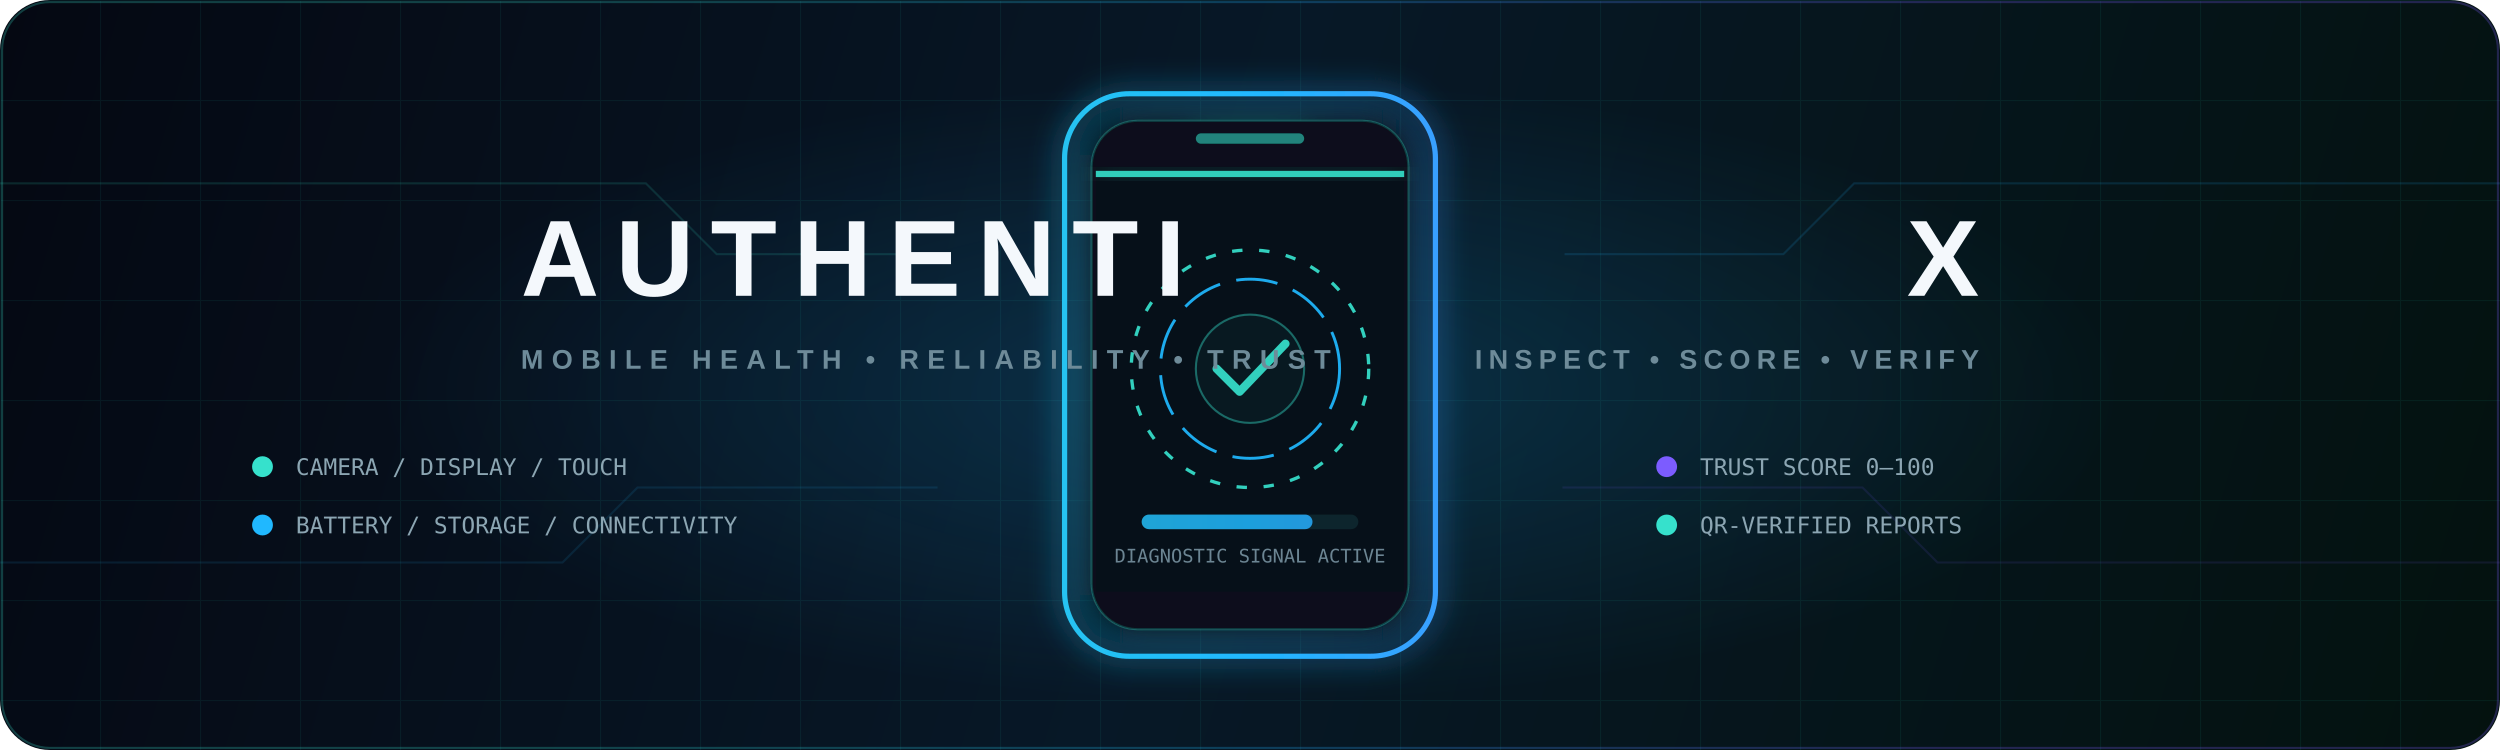
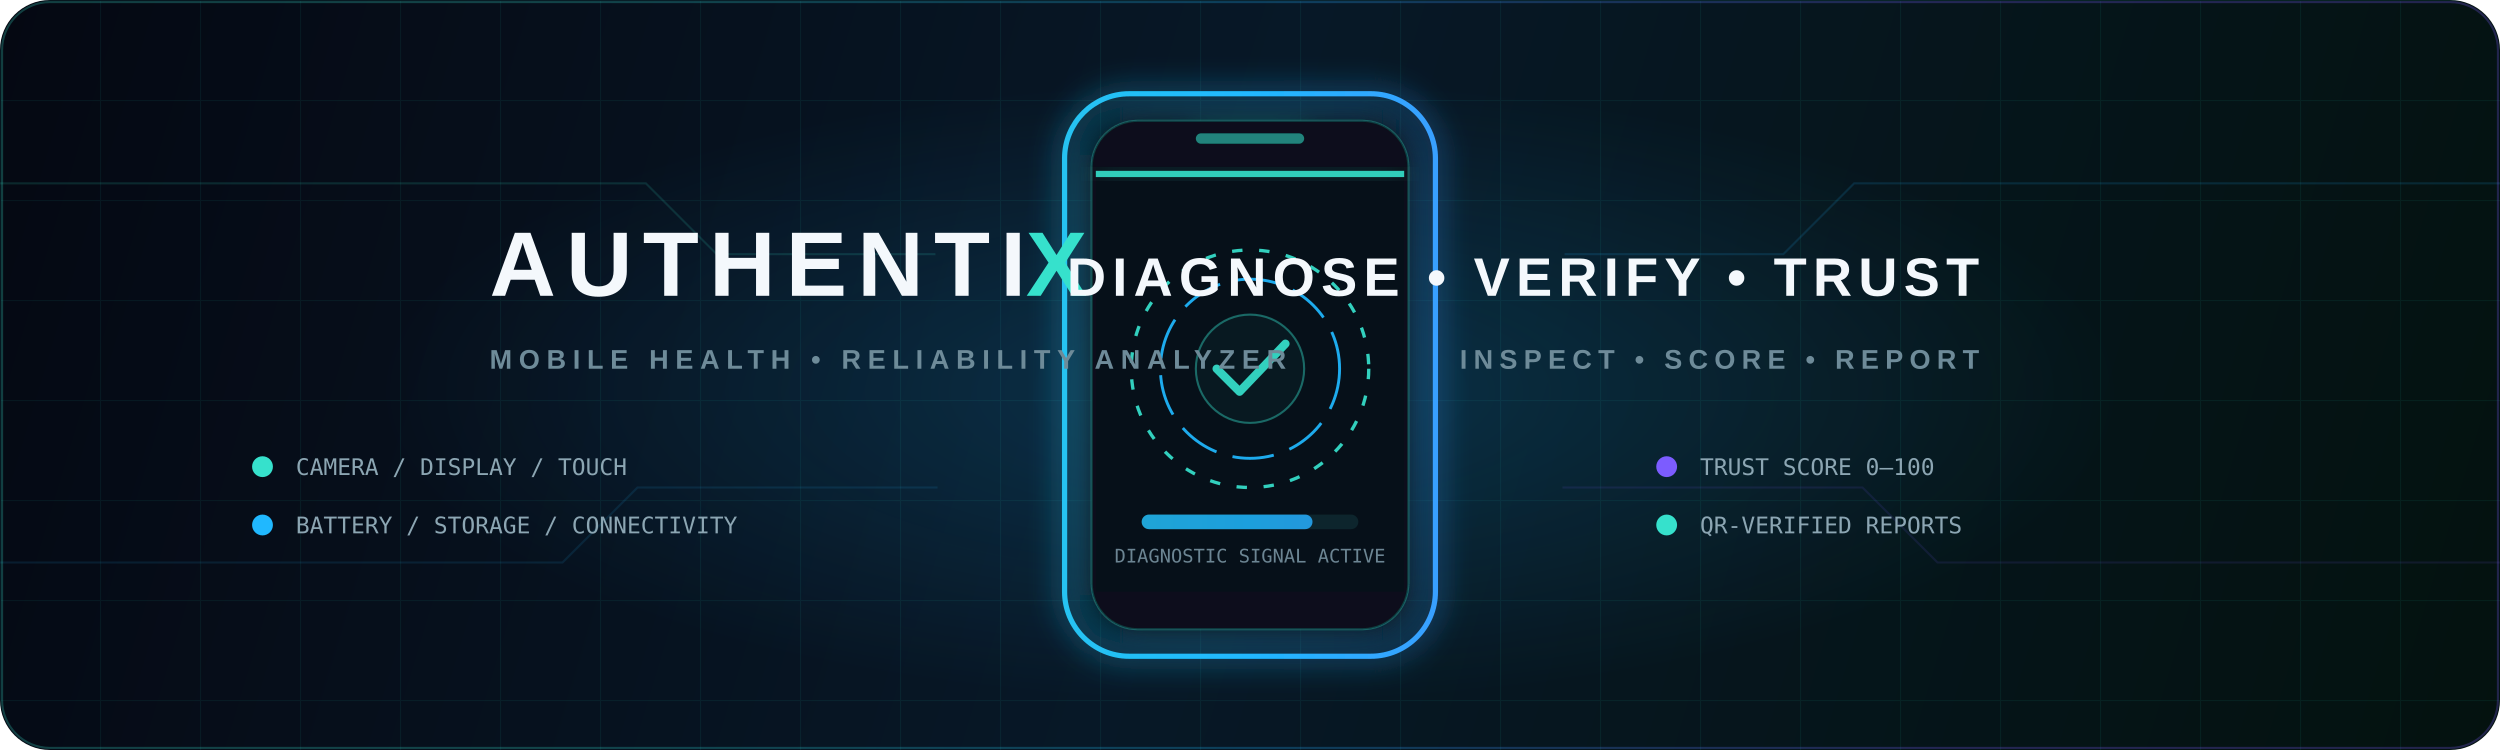
<svg xmlns="http://www.w3.org/2000/svg" width="1200" height="360" viewBox="0 0 1200 360" fill="none">
  <defs>
    <linearGradient id="bg" x1="0" y1="0" x2="1200" y2="360" gradientUnits="userSpaceOnUse">
      <stop stop-color="#050812" />
      <stop offset="0.48" stop-color="#071827" />
      <stop offset="1" stop-color="#04120F" />
    </linearGradient>
    <linearGradient id="neon" x1="265" y1="0" x2="935" y2="0" gradientUnits="userSpaceOnUse">
      <stop stop-color="#36E1CC" />
      <stop offset="0.5" stop-color="#20B8FF" />
      <stop offset="1" stop-color="#7C5CFF" />
    </linearGradient>
    <radialGradient id="orb" cx="0" cy="0" r="1" gradientTransform="translate(600 188) rotate(90) scale(150 420)" gradientUnits="userSpaceOnUse">
      <stop stop-color="#20B8FF" stop-opacity="0.17" />
      <stop offset="1" stop-color="#20B8FF" stop-opacity="0" />
    </radialGradient>
    <filter id="glow" x="-60%" y="-60%" width="220%" height="220%">
      <feGaussianBlur stdDeviation="7" result="blur" />
      <feMerge>
        <feMergeNode in="blur" />
        <feMergeNode in="SourceGraphic" />
      </feMerge>
    </filter>
    <pattern id="grid" width="48" height="48" patternUnits="userSpaceOnUse">
      <path d="M 48 0 L 0 0 0 48" fill="none" stroke="#25D8C2" stroke-opacity="0.07" stroke-width="1" />
    </pattern>
    <clipPath id="phoneClip">
      <rect x="519" y="53" width="162" height="254" rx="26" />
    </clipPath>
  </defs>
  <rect width="1200" height="360" rx="24" fill="url(#bg)" />
  <rect width="1200" height="360" rx="24" fill="url(#grid)" />
  <ellipse cx="600" cy="188" rx="420" ry="150" fill="url(#orb)" />
  <g opacity="0.7">
    <path d="M0 88H310L344 122H449" stroke="#36E1CC" stroke-opacity="0.2" />
    <path d="M1200 88H890L856 122H751" stroke="#20B8FF" stroke-opacity="0.2" />
    <path d="M0 270H270L306 234H450" stroke="#20B8FF" stroke-opacity="0.16" />
    <path d="M1200 270H930L894 234H750" stroke="#7C5CFF" stroke-opacity="0.16" />
  </g>
  <g filter="url(#glow)">
    <rect x="511" y="45" width="178" height="270" rx="31" stroke="url(#neon)" stroke-width="2.5" />
    <rect x="524" y="58" width="152" height="244" rx="22" fill="#07101A" stroke="#36E1CC" stroke-opacity="0.22" />
    <rect x="574" y="64" width="52" height="5" rx="2.5" fill="#36E1CC" fill-opacity="0.55" />
  </g>
  <g clip-path="url(#phoneClip)">
    <rect x="526" y="80" width="148" height="204" fill="#061019" />
    <g opacity="0.92">
      <circle cx="600" cy="177" r="57" stroke="#36E1CC" stroke-width="1.6" stroke-dasharray="5 8">
        <animateTransform attributeName="transform" type="rotate" from="0 600 177" to="360 600 177" dur="10s" repeatCount="indefinite" />
      </circle>
      <circle cx="600" cy="177" r="43" stroke="#20B8FF" stroke-width="1.4" stroke-dasharray="20 8">
        <animateTransform attributeName="transform" type="rotate" from="360 600 177" to="0 600 177" dur="7s" repeatCount="indefinite" />
      </circle>
      <circle cx="600" cy="177" r="26" fill="#36E1CC" fill-opacity="0.05" stroke="#36E1CC" stroke-opacity="0.45" />
      <path d="M584 177L595 188L617 165" stroke="#36E1CC" stroke-width="4" stroke-linecap="round" stroke-linejoin="round" />
    </g>
    <rect x="526" y="82" width="148" height="3" fill="#36E1CC" filter="url(#glow)" opacity="0.9">
      <animate attributeName="y" values="82;278;82" dur="4.5s" repeatCount="indefinite" />
      <animate attributeName="opacity" values="0.15;0.95;0.15" dur="4.5s" repeatCount="indefinite" />
    </rect>
    <g opacity="0.85">
      <rect x="548" y="247" width="104" height="7" rx="3.5" fill="#0E2930" />
      <rect x="548" y="247" width="82" height="7" rx="3.5" fill="url(#neon)">
        <animate attributeName="width" values="18;82;60;104;82" dur="6s" repeatCount="indefinite" />
      </rect>
      <text x="600" y="270" fill="#7E9AA8" font-family="monospace" font-size="9" text-anchor="middle">DIAGNOSTIC SIGNAL ACTIVE</text>
    </g>
  </g>
  <g font-family="Arial, Helvetica, sans-serif">
-     <text x="250" y="142" fill="#F4F8FC" font-size="52" font-weight="800" letter-spacing="8">AUTHENTI</text>
-     <text x="436" y="142" fill="#36E1CC" font-size="52" font-weight="800" opacity="0">X</text>
-     <text x="950" y="142" fill="#F4F8FC" font-size="52" font-weight="800" text-anchor="end" letter-spacing="8">X</text>
-     <text x="250" y="177" fill="#6E8B99" font-size="13" font-weight="600" letter-spacing="4">MOBILE HEALTH • RELIABILITY • TRUST</text>
-     <text x="950" y="177" fill="#6E8B99" font-size="13" font-weight="600" text-anchor="end" letter-spacing="3">INSPECT • SCORE • VERIFY</text>
+     <text x="235" y="142" fill="#F4F8FC" font-size="44" font-weight="800" letter-spacing="5">AUTHENTI<tspan fill="#36E1CC">X</tspan>
+     </text>
+     <text x="950" y="142" fill="#F4F8FC" font-size="26" font-weight="700" text-anchor="end" letter-spacing="3">DIAGNOSE • VERIFY • TRUST</text>
+     <text x="235" y="177" fill="#6E8B99" font-size="13" font-weight="600" letter-spacing="3.2">MOBILE HEALTH • RELIABILITY ANALYZER</text>
+     <text x="950" y="177" fill="#6E8B99" font-size="13" font-weight="600" text-anchor="end" letter-spacing="3">INSPECT • SCORE • REPORT</text>
  </g>
  <g font-family="monospace" font-size="11">
    <g transform="translate(120 218)">
      <circle cx="6" cy="6" r="5" fill="#36E1CC">
        <animate attributeName="opacity" values="0.25;1;0.25" dur="1.8s" repeatCount="indefinite" />
      </circle>
      <text x="22" y="10" fill="#8CA6B3">CAMERA / DISPLAY / TOUCH</text>
    </g>
    <g transform="translate(120 246)">
      <circle cx="6" cy="6" r="5" fill="#20B8FF">
        <animate attributeName="opacity" values="1;0.25;1" dur="2.1s" repeatCount="indefinite" />
      </circle>
      <text x="22" y="10" fill="#8CA6B3">BATTERY / STORAGE / CONNECTIVITY</text>
    </g>
    <g transform="translate(794 218)">
      <circle cx="6" cy="6" r="5" fill="#7C5CFF">
        <animate attributeName="opacity" values="0.25;1;0.25" dur="2.3s" repeatCount="indefinite" />
      </circle>
      <text x="22" y="10" fill="#8CA6B3">TRUST SCORE 0—100</text>
    </g>
    <g transform="translate(794 246)">
      <circle cx="6" cy="6" r="5" fill="#36E1CC">
        <animate attributeName="opacity" values="1;0.25;1" dur="1.6s" repeatCount="indefinite" />
      </circle>
      <text x="22" y="10" fill="#8CA6B3">QR-VERIFIED REPORTS</text>
    </g>
  </g>
  <rect x="1" y="1" width="1198" height="358" rx="23" stroke="url(#neon)" stroke-opacity="0.25" />
</svg>
